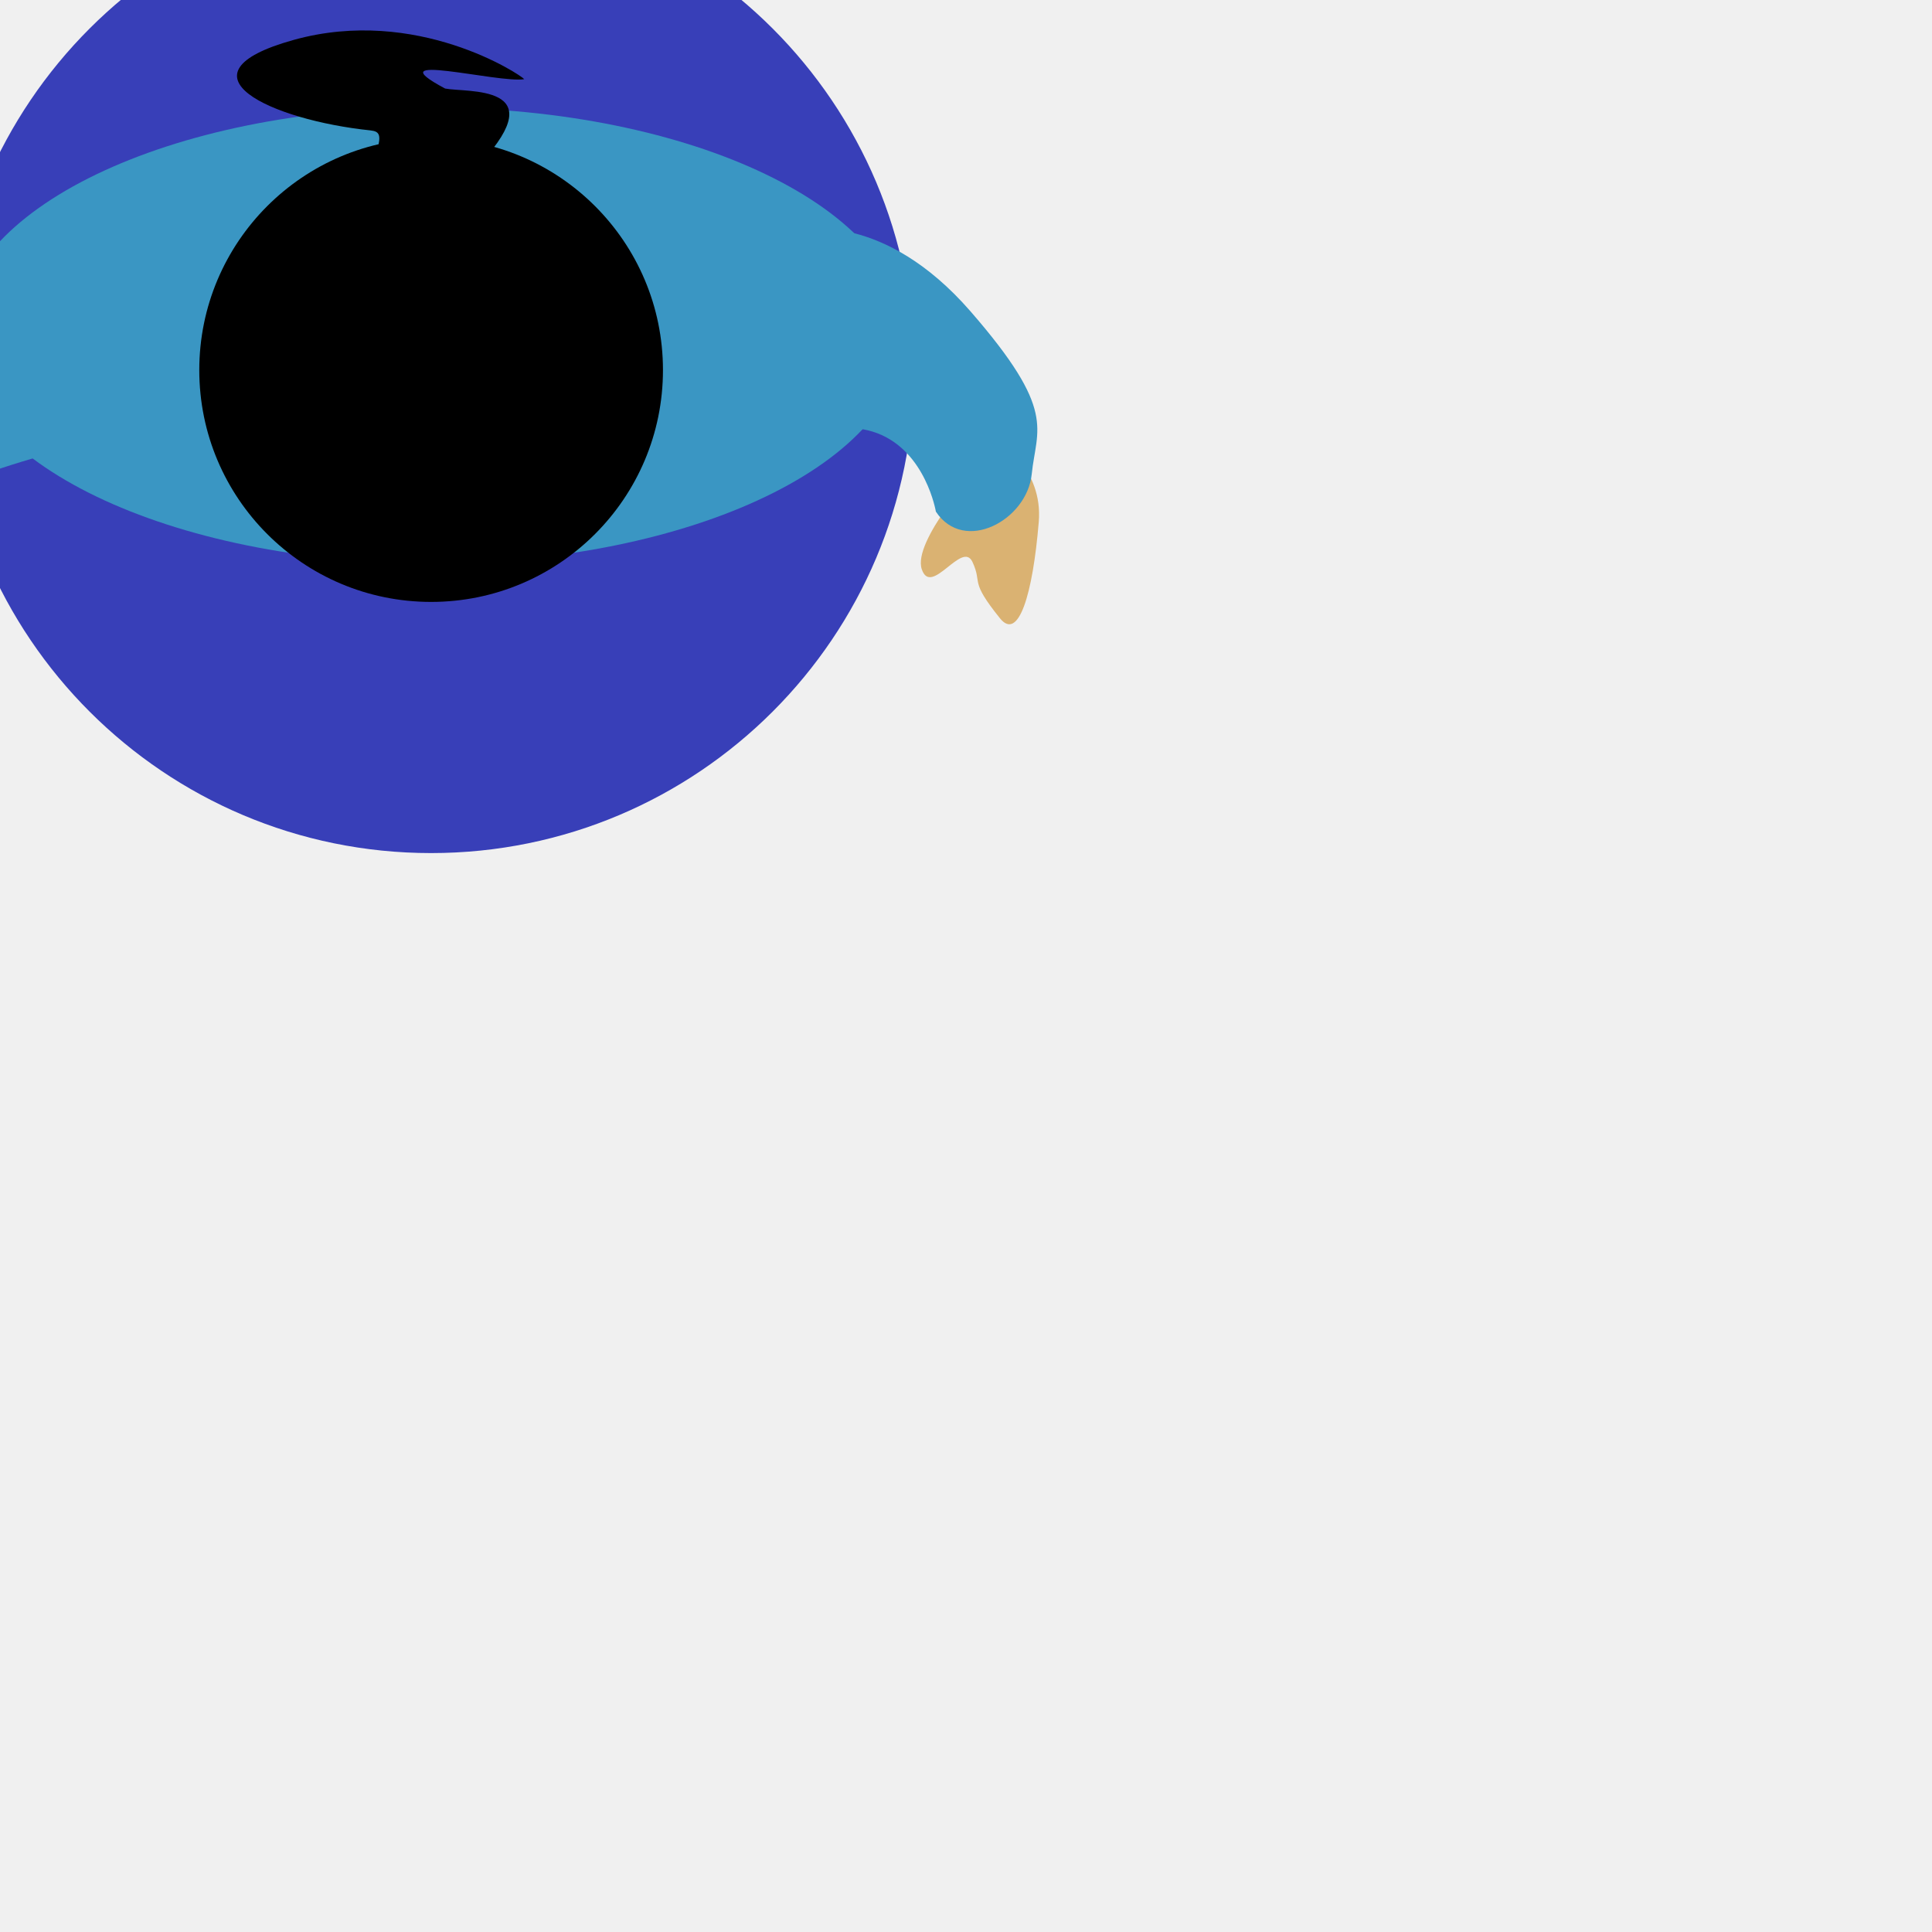
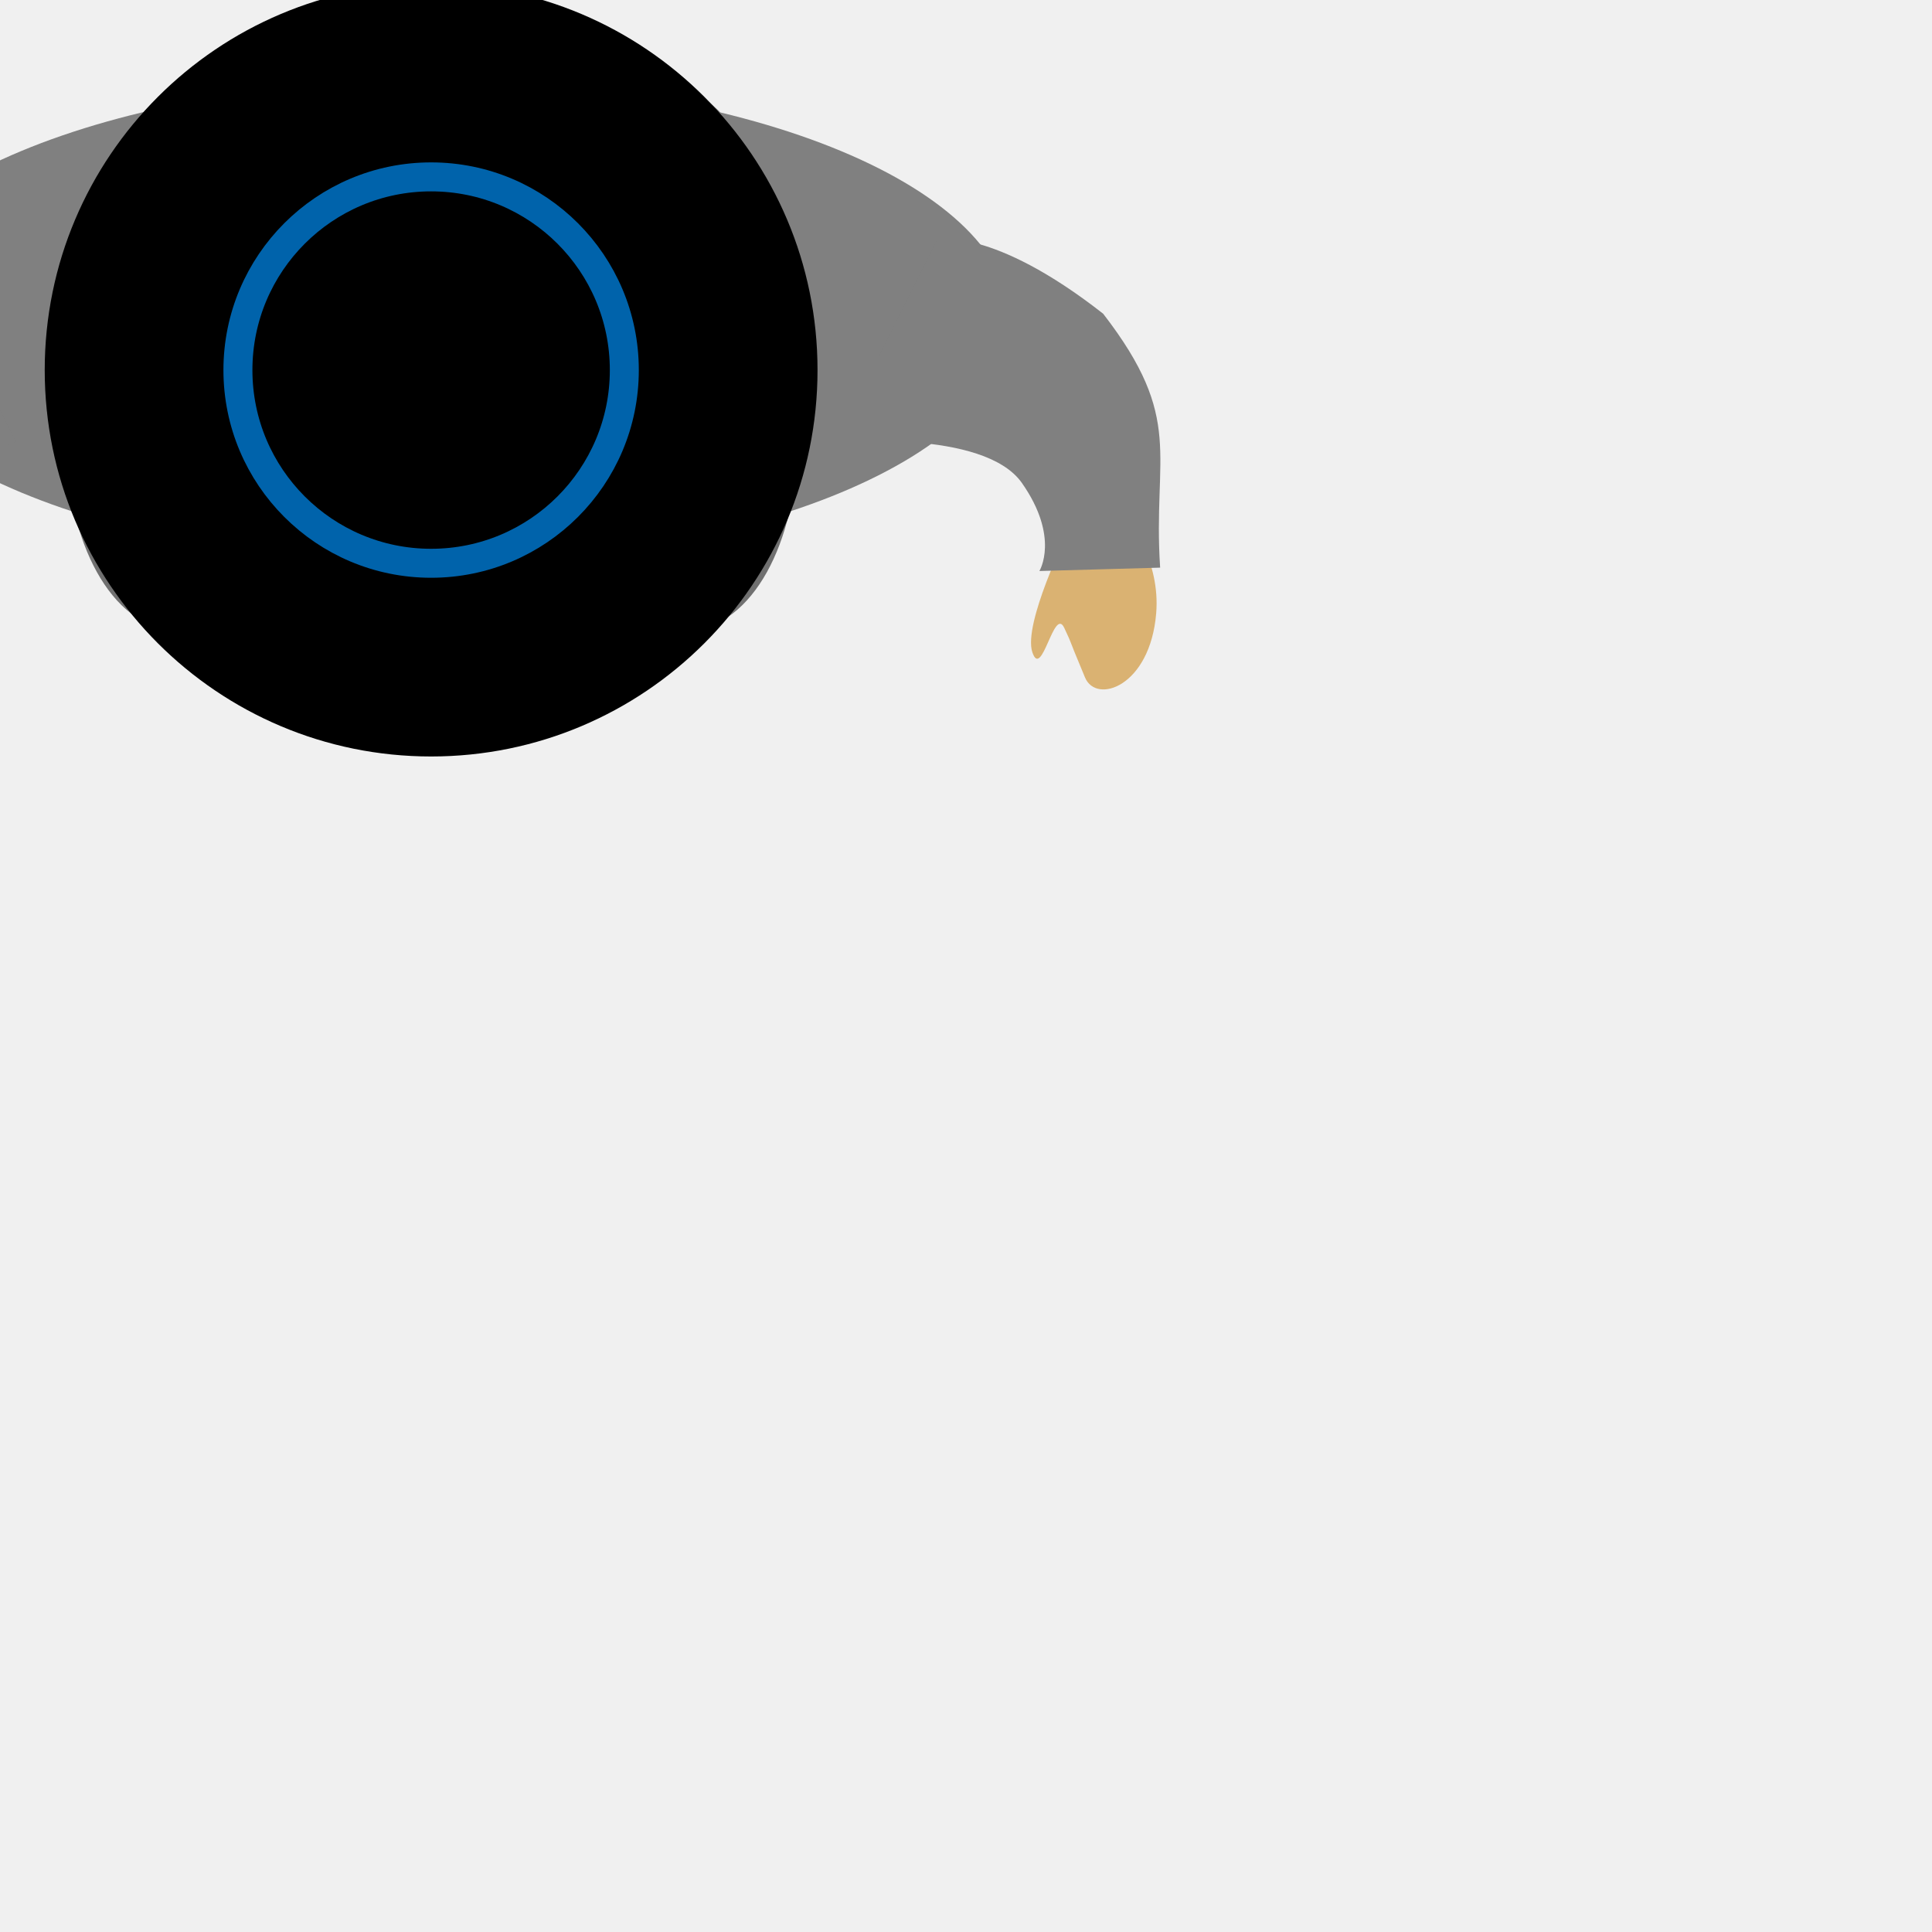
<svg xmlns="http://www.w3.org/2000/svg" width="100" height="100" viewBox="0 0 100 100" id="svg3431" version="1.1">
  <defs id="defs3433">
    <marker orient="auto" refY="0.0" refX="0.0" id="Arrow1Lend" style="overflow:visible;">
      <path id="path4359" d="M 0.0,0.0 L 5.0,-5.0 L -12.5,0.0 L 5.0,5.0 L 0.0,0.0 z " style="fill-rule:evenodd;stroke:#000000;stroke-width:1.0pt;" transform="scale(0.8) rotate(180) translate(12.5,0)" />
    </marker>
    <marker orient="auto" refY="0.0" refX="0.0" id="Arrow1Lstart" style="overflow:visible">
      <path id="path4356" d="M 0.0,0.0 L 5.0,-5.0 L -12.5,0.0 L 5.0,5.0 L 0.0,0.0 z " style="fill-rule:evenodd;stroke:#000000;stroke-width:1.0pt" transform="scale(0.8) translate(12.5,0)" />
    </marker>
  </defs>
-   <g id="man" transform="translate(-28.70711,-9.292894)" display="none" style="display:none">
+   <g id="man" transform="translate(-28.70711,-9.292894)">
    <g id="g4765" class="bottom">
      <g id="g4819" class="leg leg--right">
        <ellipse transform="scale(1,-1)" ry="9" rx="5" cy="-23.445" cx="39.162" id="ellipse4342" style="fill:#af7d24;fill-opacity:1;stroke:#323232;stroke-width:1.5;stroke-miterlimit:4;stroke-dasharray:none;stroke-opacity:0.671" />
        <ellipse transform="scale(1,-1)" style="fill:#af7d24;fill-opacity:1;stroke:#323232;stroke-width:1.5;stroke-miterlimit:4;stroke-dasharray:none;stroke-opacity:0.671" id="path4313" cx="37.912" cy="-32.173" rx="5" ry="9" />
        <path style="fill:#4c4c4c;fill-opacity:1;fill-rule:evenodd;stroke:none;stroke-width:1px;stroke-linecap:butt;stroke-linejoin:miter;stroke-opacity:1" d="m 29.537,31.673 c -0.625,-4.014 1.78,-12.317 4,-14 2.22,-1.683 10.087,-1.437 11.625,1.625 1.489,2.964 2.023,9.271 1,14.375 -0.963,3.927 -16,2.014 -16.625,-2 z" id="path4315" />
      </g>
      <g id="g4835" class="leg leg--left">
        <ellipse style="fill:#af7d24;fill-opacity:1;stroke:#323232;stroke-width:1.5;stroke-miterlimit:4;stroke-dasharray:none;stroke-opacity:0.671" id="ellipse4826" cx="-62.964" cy="-23.445" rx="5" ry="9" transform="scale(-1,-1)" />
        <ellipse ry="9" rx="5" cy="-32.173" cx="-64.214" id="ellipse4828" style="fill:#af7d24;fill-opacity:1;stroke:#323232;stroke-width:1.5;stroke-miterlimit:4;stroke-dasharray:none;stroke-opacity:0.671" transform="scale(-1,-1)" />
        <path id="path4830" d="m 72.589,31.673 c 0.625,-4.014 -1.78,-12.317 -4,-14 -2.22,-1.683 -10.087,-1.437 -11.625,1.625 -1.489,2.964 -2.023,9.271 -1,14.375 0.963,3.927 16,2.014 16.625,-2 z" style="fill:#4c4c4c;fill-opacity:1;fill-rule:evenodd;stroke:none;stroke-width:1px;stroke-linecap:butt;stroke-linejoin:miter;stroke-opacity:1" />
      </g>
    </g>
    <g id="g4779" class="top">
      <ellipse transform="scale(1,-1)" ry="12.5" rx="30" cy="-25.948" cx="51.022" id="path4247" style="fill:#808080;stroke:none;stroke-opacity:0.671" />
      <g class="hands hands--castanetas" id="g4757" display="none" style="display:none">
        <g id="g4749" class="hand hand--right">
          <path id="path4307" d="m 5.162,51.807 c 0,0 -2.601,2.269 -2.375,5 0.314,3.789 3.172,6.181 4.125,5 1.62,-2.01 0.717,-2.473 1.25,-3.625 0.533,-1.153 2.133,1.832 2.625,0.375 0.492,-1.457 -1.625,-6.75 -1.625,-6.75 z" style="fill:#dab272;fill-opacity:1;fill-rule:evenodd;stroke:none;stroke-width:1px;stroke-linecap:butt;stroke-linejoin:miter;stroke-opacity:1" />
          <path id="path4249" d="m 24.272,21.698 c 0,0 -7.485,2.235 -13.25,6.75 -4.235,5.484 -4.235,15.485 -6.75,23.75 l 6.25,1.5 c 0,0 2.024,-11.195 5.5,-15.25 3.476,-4.055 13.5,-6.25 13.5,-6.25 z" style="fill:#808080;fill-rule:evenodd;stroke:none;stroke-width:1px;stroke-linecap:butt;stroke-linejoin:miter;stroke-opacity:0.671" />
        </g>
        <g id="g4753" class="hand hand--left">
          <path style="fill:#dab272;fill-opacity:1;fill-rule:evenodd;stroke:none;stroke-width:1px;stroke-linecap:butt;stroke-linejoin:miter;stroke-opacity:1" d="m 96.883,51.807 c 0,0 2.601,2.269 2.375,5 -0.314,3.789 -3.172,6.181 -4.125,5 -1.62,-2.01 -0.717,-2.473 -1.25,-3.625 -0.533,-1.153 -2.133,1.832 -2.625,0.375 -0.492,-1.457 1.625,-6.75 1.625,-6.75 z" id="path4309" />
          <path style="fill:#808080;fill-rule:evenodd;stroke:none;stroke-width:1px;stroke-linecap:butt;stroke-linejoin:miter;stroke-opacity:0.671" d="m 77.773,21.698 c 0,0 7.485,2.235 13.25,6.75 4.235,5.484 4.235,15.485 6.75,23.75 l -6.25,1.5 c 0,0 -2.024,-11.195 -5.5,-15.25 -3.476,-4.055 -13.5,-6.25 -13.5,-6.25 z" id="path4311" />
        </g>
      </g>
      <g id="g4252" class="hands hands--down" display="none" style="display:none">
        <g class="hand hand--left" id="g4260">
          <path id="path4262" d="m 87.148,36.305 c 0,0 1.629,2.004 1.403,4.735 -0.314,3.789 -3.097,4.721 -3.683,3.321 -1.073,-2.564 -0.54,-1.412 -1.073,-2.564 -0.533,-1.153 -1.161,2.716 -1.653,1.259 -0.492,-1.457 1.802,-6.131 1.802,-6.131 z" style="fill:#dab272;fill-opacity:1;fill-rule:evenodd;stroke:none;stroke-width:1px;stroke-linecap:butt;stroke-linejoin:miter;stroke-opacity:1" />
          <path id="path4264" d="m 77.242,21.698 c 0,0 2.801,-0.682 8.565,3.833 4.235,5.484 2.556,7.264 2.949,13.143 l -6.25,0.174 c 0,0 1.07,-1.738 -0.904,-4.555 -1.974,-2.817 -9.611,-2.096 -9.611,-2.096 z" style="fill:#808080;fill-rule:evenodd;stroke:none;stroke-width:1px;stroke-linecap:butt;stroke-linejoin:miter;stroke-opacity:0.671" />
        </g>
        <g id="g3412" class="hand hand--right">
          <path style="fill:#dab272;fill-opacity:1;fill-rule:evenodd;stroke:none;stroke-width:1px;stroke-linecap:butt;stroke-linejoin:miter;stroke-opacity:1" d="m 14.585,36.305 c 0,0 -1.629,2.004 -1.403,4.735 0.314,3.789 3.097,4.721 3.683,3.321 1.073,-2.564 0.54,-1.412 1.073,-2.564 0.533,-1.153 1.161,2.716 1.653,1.259 0.492,-1.457 -1.802,-6.131 -1.802,-6.131 z" id="path4202" />
          <path style="fill:#808080;fill-rule:evenodd;stroke:none;stroke-width:1px;stroke-linecap:butt;stroke-linejoin:miter;stroke-opacity:0.671" d="m 24.491,21.698 c 0,0 -2.801,-0.682 -8.565,3.833 -4.235,5.484 -2.556,7.264 -2.949,13.143 l 6.25,0.174 c 0,0 -1.07,-1.738 0.904,-4.555 1.974,-2.817 9.611,-2.096 9.611,-2.096 z" id="path4204" />
        </g>
      </g>
      <g class="hands hands--panuelo" id="g4206">
        <g id="g4208" class="hand hand--left">
          <path style="fill:#dab272;fill-opacity:1;fill-rule:evenodd;stroke:none;stroke-width:1px;stroke-linecap:butt;stroke-linejoin:miter;stroke-opacity:1" d="m 87.148,36.305 c 0,0 1.629,2.004 1.403,4.735 -0.314,3.789 -3.097,4.721 -3.683,3.321 -1.073,-2.564 -0.54,-1.412 -1.073,-2.564 -0.533,-1.153 -1.161,2.716 -1.653,1.259 -0.492,-1.457 1.802,-6.131 1.802,-6.131 z" id="path4210" />
          <path style="fill:#808080;fill-rule:evenodd;stroke:none;stroke-width:1px;stroke-linecap:butt;stroke-linejoin:miter;stroke-opacity:0.671" d="m 77.242,21.698 c 0,0 2.801,-0.682 8.565,3.833 4.235,5.484 2.556,7.264 2.949,13.143 l -6.25,0.174 c 0,0 1.07,-1.738 -0.904,-4.555 -1.974,-2.817 -9.611,-2.096 -9.611,-2.096 z" id="path4212" />
        </g>
        <g class="hand hand--right" id="g4220">
          <path style="fill:#dab272;fill-opacity:1;fill-rule:evenodd;stroke:none;stroke-width:1px;stroke-linecap:butt;stroke-linejoin:miter;stroke-opacity:1" d="m -21.293,42.514 -2.252,0 c 0,0 -2.601,2.269 -2.375,5 0.282,3.41 2.564,5.54 3.725,5.1 0.005,-1.96 -0.007,-3.954 0.188,-5.734 0.186,-1.702 0.459,-2.997 0.715,-4.365 z" id="path4239" transform="translate(28.70711,9.292894)" />
          <path style="opacity:0.713;fill:#a8f1ff;fill-opacity:1;fill-rule:evenodd;stroke:#787878;stroke-width:1;stroke-linecap:butt;stroke-linejoin:miter;stroke-miterlimit:4;stroke-dasharray:none;stroke-opacity:1" d="m 12.532,54.404 c -0.884,1.768 -2.033,3.005 -3.536,3.359 -1.503,0.354 -4.243,-0.088 -5.48,-2.563 -1.237,-2.475 -2.033,-6.828 -0.442,-9.127 0.574,-0.829 2.78,-3.825 3.094,-5.215 0.619,-2.74 0.283,-6.343 -3.624,-6.629 -3.888,-0.285 -5.834,2.298 -5.834,2.298 0,0 3.158,-0.761 4.773,0.354 1.535,1.059 2.563,3.182 -1.061,4.685 -3.624,1.503 -6.187,6.298 -6.187,9.657 2e-7,4.952 2.917,7.336 4.508,8.75 1.241,1.103 6.718,1.414 8.662,0.177 1.945,-1.237 5.038,-4.331 5.127,-5.745 z" id="path4233" />
          <path style="fill:#dab272;fill-opacity:1;fill-rule:evenodd;stroke:none;stroke-width:1px;stroke-linecap:butt;stroke-linejoin:miter;stroke-opacity:1" d="m -21.47,42.514 c -0.256,1.368 -0.529,2.663 -0.715,4.365 -0.195,1.78 -0.006,3.774 -0.011,5.734 0.129,-0.049 0.305,0.018 0.4,-0.1 1.62,-2.01 0.717,-2.473 1.25,-3.625 0.533,-1.153 2.133,1.832 2.625,0.375 0.492,-1.457 -1.625,-6.75 -1.625,-6.75 z" id="path4222" transform="translate(28.70711,9.292894)" />
          <path style="fill:#808080;fill-rule:evenodd;stroke:none;stroke-width:1px;stroke-linecap:butt;stroke-linejoin:miter;stroke-opacity:0.671" d="m 24.272,21.698 c 0,0 -7.485,2.235 -13.25,6.75 -4.235,5.484 -4.235,15.485 -6.75,23.75 l 6.25,1.5 c 0,0 2.024,-11.195 5.5,-15.25 3.476,-4.055 13.5,-6.25 13.5,-6.25 z" id="path4224" />
        </g>
      </g>
      <g class="head" id="g4775">
        <circle style="fill:#000000;stroke:none;stroke-opacity:1" id="path3443" cx="51.022" cy="-28.448" r="20" transform="scale(1,-1)" />
        <circle style="fill:#000000;stroke:#0094ff;stroke-width:1.5;stroke-miterlimit:4;stroke-dasharray:none;stroke-opacity:0.671" id="path3445" cx="51.022" cy="-28.448" r="10" transform="scale(1,-1)" />
      </g>
    </g>
    <rect ry="0" y="-10.25" x="-6.625" height="75" width="115.625" style="opacity:0.713;fill:none;fill-opacity:0.721;stroke:none;stroke-width:1;stroke-miterlimit:4;stroke-dasharray:none;stroke-opacity:0.372" id="rect4302" />
+     <g id="g3431" class="kick kick--right kick--front" display="none" style="display:none">
+       <path id="path4312" d="m 38,55.375 0.25,7.25" style="fill:none;fill-rule:evenodd;stroke:#000000;stroke-width:1px;stroke-linecap:butt;stroke-linejoin:miter;stroke-opacity:1" />
+       <path id="path4314" d="m 35.25,55 -2.125,5.25" style="fill:none;fill-rule:evenodd;stroke:#000000;stroke-width:1px;stroke-linecap:butt;stroke-linejoin:miter;stroke-opacity:1" />
+       <path id="path4316" d="m 41,55.125 1.875,5" style="fill:none;fill-rule:evenodd;stroke:#000000;stroke-width:1px;stroke-linecap:butt;stroke-linejoin:miter;stroke-opacity:1" />
+     </g>
+     <g id="g3447" class="kick kick--left kick--front" display="none" style="display:none">
+       <path style="fill:none;fill-rule:evenodd;stroke:#000000;stroke-width:1px;stroke-linecap:butt;stroke-linejoin:miter;stroke-opacity:1" d="m 64,55.375 0.25,7.25" id="path3438" />
+       <path style="fill:none;fill-rule:evenodd;stroke:#000000;stroke-width:1px;stroke-linecap:butt;stroke-linejoin:miter;stroke-opacity:1" d="m 61.25,55 -2.125,5.25" id="path3440" />
+       <path style="fill:none;fill-rule:evenodd;stroke:#000000;stroke-width:1px;stroke-linecap:butt;stroke-linejoin:miter;stroke-opacity:1" d="m 67,55.125 1.875,5" id="path3442" />
+     </g>
+     <g class="kick kick--right kick-back" id="g3452" transform="translate(0,-8)" display="none" style="display:none">
+       <path style="fill:none;fill-rule:evenodd;stroke:#000000;stroke-width:1px;stroke-linecap:butt;stroke-linejoin:miter;stroke-opacity:1" d="m 38,55.375 0.25,7.25" id="path3454" />
+       <path style="fill:none;fill-rule:evenodd;stroke:#000000;stroke-width:1px;stroke-linecap:butt;stroke-linejoin:miter;stroke-opacity:1" d="m 35.25,55 -2.125,5.25" id="path3456" />
+       <path style="fill:none;fill-rule:evenodd;stroke:#000000;stroke-width:1px;stroke-linecap:butt;stroke-linejoin:miter;stroke-opacity:1" d="m 41,55.125 1.875,5" id="path3458" />
+     </g>
+     <g class="kick kick--left kick--back" id="g3460" transform="translate(0,-8)" display="none" style="display:none">
+       <path id="path3462" d="m 64,55.375 0.25,7.25" style="fill:none;fill-rule:evenodd;stroke:#000000;stroke-width:1px;stroke-linecap:butt;stroke-linejoin:miter;stroke-opacity:1" />
+       <path id="path3464" d="m 61.25,55 -2.125,5.25" style="fill:none;fill-rule:evenodd;stroke:#000000;stroke-width:1px;stroke-linecap:butt;stroke-linejoin:miter;stroke-opacity:1" />
+       <path id="path3466" d="m 67,55.125 1.875,5" style="fill:none;fill-rule:evenodd;stroke:#000000;stroke-width:1px;stroke-linecap:butt;stroke-linejoin:miter;stroke-opacity:1" />
+     </g>
  </g>
-   <g transform="translate(-28.70711,-9.292894)" id="woman">
+   <g transform="translate(-28.70711,-9.292894)" id="woman" display="none" style="display:none">
    <g id="g4717" class="bottom">
      <g id="g4849" class="leg leg--left">
        <ellipse style="opacity:0.85;fill:#ff00e8;fill-opacity:1;stroke:#323232;stroke-width:1.292;stroke-miterlimit:4;stroke-dasharray:none;stroke-opacity:0.671" id="ellipse4846" cx="-60.751" cy="-30.483" rx="3.911" ry="12" transform="scale(-1,-1)" />
      </g>
      <g id="g4841" class="leg leg--right">
        <ellipse transform="scale(1,-1)" ry="12" rx="3.911" cy="-30.483" cx="41.105" id="ellipse4669" style="opacity:0.85;fill:#ff00e8;fill-opacity:1;stroke:#323232;stroke-width:1.292;stroke-miterlimit:4;stroke-dasharray:none;stroke-opacity:0.671" />
      </g>
      <circle transform="scale(1,-1)" r="25" cy="-28.448" cx="51.022" id="circle4715" style="fill:#383fb8;fill-opacity:1;stroke:none;stroke-width:1.5;stroke-miterlimit:4;stroke-dasharray:none;stroke-opacity:0.671" />
    </g>
    <g id="g4726" class="top">
      <ellipse cx="51.022" cy="-26.655" rx="24.5" ry="11.793" style="fill:#3a96c3;fill-opacity:1;stroke:none;stroke-opacity:0.671" id="ellipse4681" transform="scale(1,-1)" />
      <g id="g4745" class="head">
        <circle transform="scale(1,-1)" r="12" cy="-28.448" cx="51.022" id="circle4691" style="fill:#000000;fill-opacity:1;stroke:none;stroke-width:1.5;stroke-miterlimit:4;stroke-dasharray:none;stroke-opacity:0.671" />
        <path style="fill:#000000;fill-opacity:1;fill-rule:evenodd;stroke:none;stroke-width:1px;stroke-linecap:butt;stroke-linejoin:miter;stroke-opacity:1" d="m 47.092,21.081 c 1.046,-4.186 1.757,-4.938 0.795,-5.038 -5.122,-0.531 -10.341,-2.917 -3.977,-4.685 6.364,-1.768 11.737,1.797 11.932,2.033 -1.325,0.223 -7.821,-1.498 -4.095,0.485 1.149,0.221 5.579,-0.238 1.867,3.828 -3.712,4.066 -6.522,3.377 -6.522,3.377 z" id="path4695" />
      </g>
      <g id="g4737" class="hands hands--castanetas" display="none" style="display:none">
        <g id="g4697" class="hand hand--left">
          <path id="path4685" d="m 92.883,51.807 c 0,0 2.601,2.269 2.375,5 -0.314,3.789 -3.172,6.181 -4.125,5 -1.62,-2.01 -0.717,-2.473 -1.25,-3.625 -0.533,-1.153 -2.133,1.832 -2.625,0.375 -0.492,-1.457 1.625,-6.75 1.625,-6.75 l -3.313,-9.562 4.781,-1.219 z" style="fill:#dab272;fill-opacity:1;fill-rule:evenodd;stroke:none;stroke-width:1px;stroke-linecap:butt;stroke-linejoin:miter;stroke-opacity:1" />
          <path id="path4687" d="m 72.273,21.198 c 0,0 10.001,5.581 14.5,10.75 4.499,5.169 5.18,7.992 4.938,10.375 -0.243,2.383 -4.057,3.213 -6.375,1.938 -2.318,-1.276 0.101,-1.945 -3.375,-6 -3.476,-4.055 -13.438,-6.062 -13.438,-6.062 z" style="fill:#3a96c3;fill-opacity:1;fill-rule:evenodd;stroke:none;stroke-width:1px;stroke-linecap:butt;stroke-linejoin:miter;stroke-opacity:0.671" />
        </g>
        <g id="g4271" class="hand hand--right">
          <path style="fill:#dab272;fill-opacity:1;fill-rule:evenodd;stroke:none;stroke-width:1px;stroke-linecap:butt;stroke-linejoin:miter;stroke-opacity:1" d="m 9.287,51.807 c 0,0 -2.601,2.269 -2.375,5 0.314,3.789 3.172,6.181 4.125,5 1.62,-2.01 0.717,-2.473 1.25,-3.625 0.533,-1.153 2.133,1.832 2.625,0.375 0.492,-1.457 -1.625,-6.75 -1.625,-6.75 l 3.313,-9.562 -4.781,-1.219 z" id="path4703" />
          <path style="fill:#3a96c3;fill-opacity:1;fill-rule:evenodd;stroke:none;stroke-width:1px;stroke-linecap:butt;stroke-linejoin:miter;stroke-opacity:0.671" d="m 29.897,21.198 c 0,0 -10.001,5.581 -14.5,10.75 -4.499,5.169 -5.18,7.992 -4.938,10.375 0.243,2.383 4.057,3.213 6.375,1.938 2.318,-1.276 -0.101,-1.945 3.375,-6 3.476,-4.055 13.438,-6.062 13.438,-6.062 z" id="path4705" />
        </g>
      </g>
      <g class="hands hands--down" id="g4186" display="none" style="display:none">
        <g id="g4188" class="hand hand--left">
          <path style="fill:#dab272;fill-opacity:1;fill-rule:evenodd;stroke:none;stroke-width:1px;stroke-linecap:butt;stroke-linejoin:miter;stroke-opacity:1" d="m 80.453,32.185 c 0,0 2.247,1.385 2.021,4.116 -0.314,3.789 -1.051,6.181 -2.004,5 -1.62,-2.01 -0.893,-1.765 -1.427,-2.918 -0.533,-1.153 -2.133,1.832 -2.625,0.375 -0.492,-1.457 2.862,-5.159 2.862,-5.159 z" id="path4190" />
          <path style="fill:#3a96c3;fill-opacity:1;fill-rule:evenodd;stroke:none;stroke-width:1px;stroke-linecap:butt;stroke-linejoin:miter;stroke-opacity:0.671" d="m 70.273,21.198 c 0,0 4.167,-0.96 8.666,4.209 4.499,5.169 3.412,6.048 3.17,8.43 -0.243,2.383 -3.499,4.142 -4.961,1.938 0,0 -0.517,-3.094 -3.021,-4.055 -2.504,-0.961 -7.604,0.478 -7.604,0.478 z" id="path4192" />
        </g>
        <g id="g4308" class="hand hand--right">
          <path id="path4219" d="m 21.444,32.185 c 0,0 -2.247,1.385 -2.021,4.116 0.314,3.789 1.051,6.181 2.004,5 1.62,-2.01 0.893,-1.765 1.427,-2.918 0.533,-1.153 2.133,1.832 2.625,0.375 0.492,-1.457 -2.862,-5.159 -2.862,-5.159 z" style="fill:#dab272;fill-opacity:1;fill-rule:evenodd;stroke:none;stroke-width:1px;stroke-linecap:butt;stroke-linejoin:miter;stroke-opacity:1" />
          <path id="path4221" d="m 31.625,21.198 c 0,0 -4.167,-0.96 -8.666,4.209 -4.499,5.169 -3.412,6.048 -3.17,8.43 0.243,2.383 3.499,4.142 4.961,1.938 0,0 0.517,-3.094 3.021,-4.055 2.504,-0.961 7.604,0.478 7.604,0.478 z" style="fill:#3a96c3;fill-opacity:1;fill-rule:evenodd;stroke:none;stroke-width:1px;stroke-linecap:butt;stroke-linejoin:miter;stroke-opacity:0.671" />
        </g>
      </g>
      <g id="g4254" class="hands hands--panuelo">
        <g class="hand hand--left" id="g4256">
          <path id="path4258" d="m 80.453,32.185 c 0,0 2.247,1.385 2.021,4.116 -0.314,3.789 -1.051,6.181 -2.004,5 -1.62,-2.01 -0.893,-1.765 -1.427,-2.918 -0.533,-1.153 -2.133,1.832 -2.625,0.375 -0.492,-1.457 2.862,-5.159 2.862,-5.159 z" style="fill:#dab272;fill-opacity:1;fill-rule:evenodd;stroke:none;stroke-width:1px;stroke-linecap:butt;stroke-linejoin:miter;stroke-opacity:1" />
          <path id="path4260" d="m 70.273,21.198 c 0,0 4.167,-0.96 8.666,4.209 4.499,5.169 3.412,6.048 3.17,8.43 -0.243,2.383 -3.499,4.142 -4.961,1.938 0,0 -0.517,-3.094 -3.021,-4.055 -2.504,-0.961 -7.604,0.478 -7.604,0.478 z" style="fill:#3a96c3;fill-opacity:1;fill-rule:evenodd;stroke:none;stroke-width:1px;stroke-linecap:butt;stroke-linejoin:miter;stroke-opacity:0.671" />
        </g>
        <g class="hand hand--right" id="g4275">
-           <path style="fill:#dab272;fill-opacity:1;fill-rule:evenodd;stroke:none;stroke-width:1px;stroke-linecap:butt;stroke-linejoin:miter;stroke-opacity:1" d="M -14.479 32.348 L -16.889 31.732 L -19.42 42.514 C -19.42 42.514 -22.021 44.782 -21.795 47.514 C -21.52 50.831 -19.357 52.925 -18.168 52.639 C -18.175 52.54 -18.191 52.476 -18.197 52.377 C -18.312 50.578 -18.313 48.701 -18.031 47.145 C -17.75 45.588 -17.354 43.16 -16.785 40.49 C -16.216 37.821 -15.474 34.909 -14.496 32.383 C -14.496 32.383 -14.479 32.348 -14.479 32.348 z " id="path4292" transform="translate(28.70711,9.292894)" />
+           <path style="fill:#dab272;fill-opacity:1;fill-rule:evenodd;stroke:none;stroke-width:1px;stroke-linecap:butt;stroke-linejoin:miter;stroke-opacity:1" d="m -14.479,32.348 -2.41,-0.615 -2.531,10.781 c 0,0 -2.601,2.269 -2.375,5 0.275,3.318 2.438,5.411 3.627,5.125 -0.007,-0.099 -0.023,-0.163 -0.029,-0.262 -0.115,-1.799 -0.115,-3.676 0.166,-5.232 0.281,-1.556 0.677,-3.985 1.246,-6.654 0.569,-2.67 1.311,-5.581 2.289,-8.107 0,0 0.018,-0.035 0.018,-0.035 z" id="path4292" transform="translate(28.70711,9.292894)" />
          <path style="fill:#ffffff;fill-opacity:0.721;fill-rule:evenodd;stroke:#000000;stroke-width:1px;stroke-linecap:butt;stroke-linejoin:miter;stroke-opacity:0.372" d="m 15.822,51.121 c 0,0 2.828,0.53 3.005,2.828 0.177,2.298 0,5.303 -3.712,6.364 -3.774,1.078 -8.309,1.945 -12.551,-0.53 -4.243,-2.475 -7.159,-6.478 -7.159,-9.546 -1.187,-9.039 11.793,-8.178 12.109,-12.905 0,-4.95 -3.536,-5.922 -6.187,-6.276 -2.652,-0.354 0.972,-0.795 4.596,-0.088 3.624,0.707 4.895,1.965 5.657,3.889 0.685,1.73 1.326,5.038 0,6.364 -2.577,2.577 -6.276,5.127 -6.099,8.662 0.168,3.362 0.972,6.187 4.154,7.601 3.182,1.414 6.894,0.265 6.894,-2.21 0,-2.475 -0.707,-4.154 -0.707,-4.154 z" id="path4287" />
          <path style="fill:#dab272;fill-opacity:1;fill-rule:evenodd;stroke:none;stroke-width:1px;stroke-linecap:butt;stroke-linejoin:miter;stroke-opacity:1" d="m -14.479,32.348 -0.194,0.035 c -0.978,2.526 -1.72,5.438 -2.289,8.107 -0.569,2.67 -0.965,5.098 -1.246,6.654 -0.281,1.556 -0.104,3.434 0.011,5.232 0.006,0.099 0.022,0.163 0.029,0.262 0.169,-0.041 0.38,0.022 0.498,-0.125 1.62,-2.01 0.717,-2.473 1.25,-3.625 0.533,-1.153 2.133,1.832 2.625,0.375 0.492,-1.457 -1.625,-6.75 -1.625,-6.75 l 3.312,-9.562 z" id="path4277" transform="translate(28.70711,9.292894)" />
          <path id="path4279" d="m 29.897,21.198 c 0,0 -10.001,5.581 -14.5,10.75 -4.499,5.169 -5.18,7.992 -4.938,10.375 0.243,2.383 4.057,3.213 6.375,1.938 2.318,-1.276 -0.101,-1.945 3.375,-6 3.476,-4.055 13.438,-6.062 13.438,-6.062 z" style="fill:#3a96c3;fill-opacity:1;fill-rule:evenodd;stroke:none;stroke-width:1px;stroke-linecap:butt;stroke-linejoin:miter;stroke-opacity:0.671" />
        </g>
      </g>
    </g>
    <rect style="opacity:0.713;fill:none;fill-opacity:0.721;stroke:none;stroke-width:1;stroke-miterlimit:4;stroke-dasharray:none;stroke-opacity:0.372" width="115.625" height="75" x="-6.625" y="-10.25" ry="0" id="rect4304" />
  </g>
</svg>
